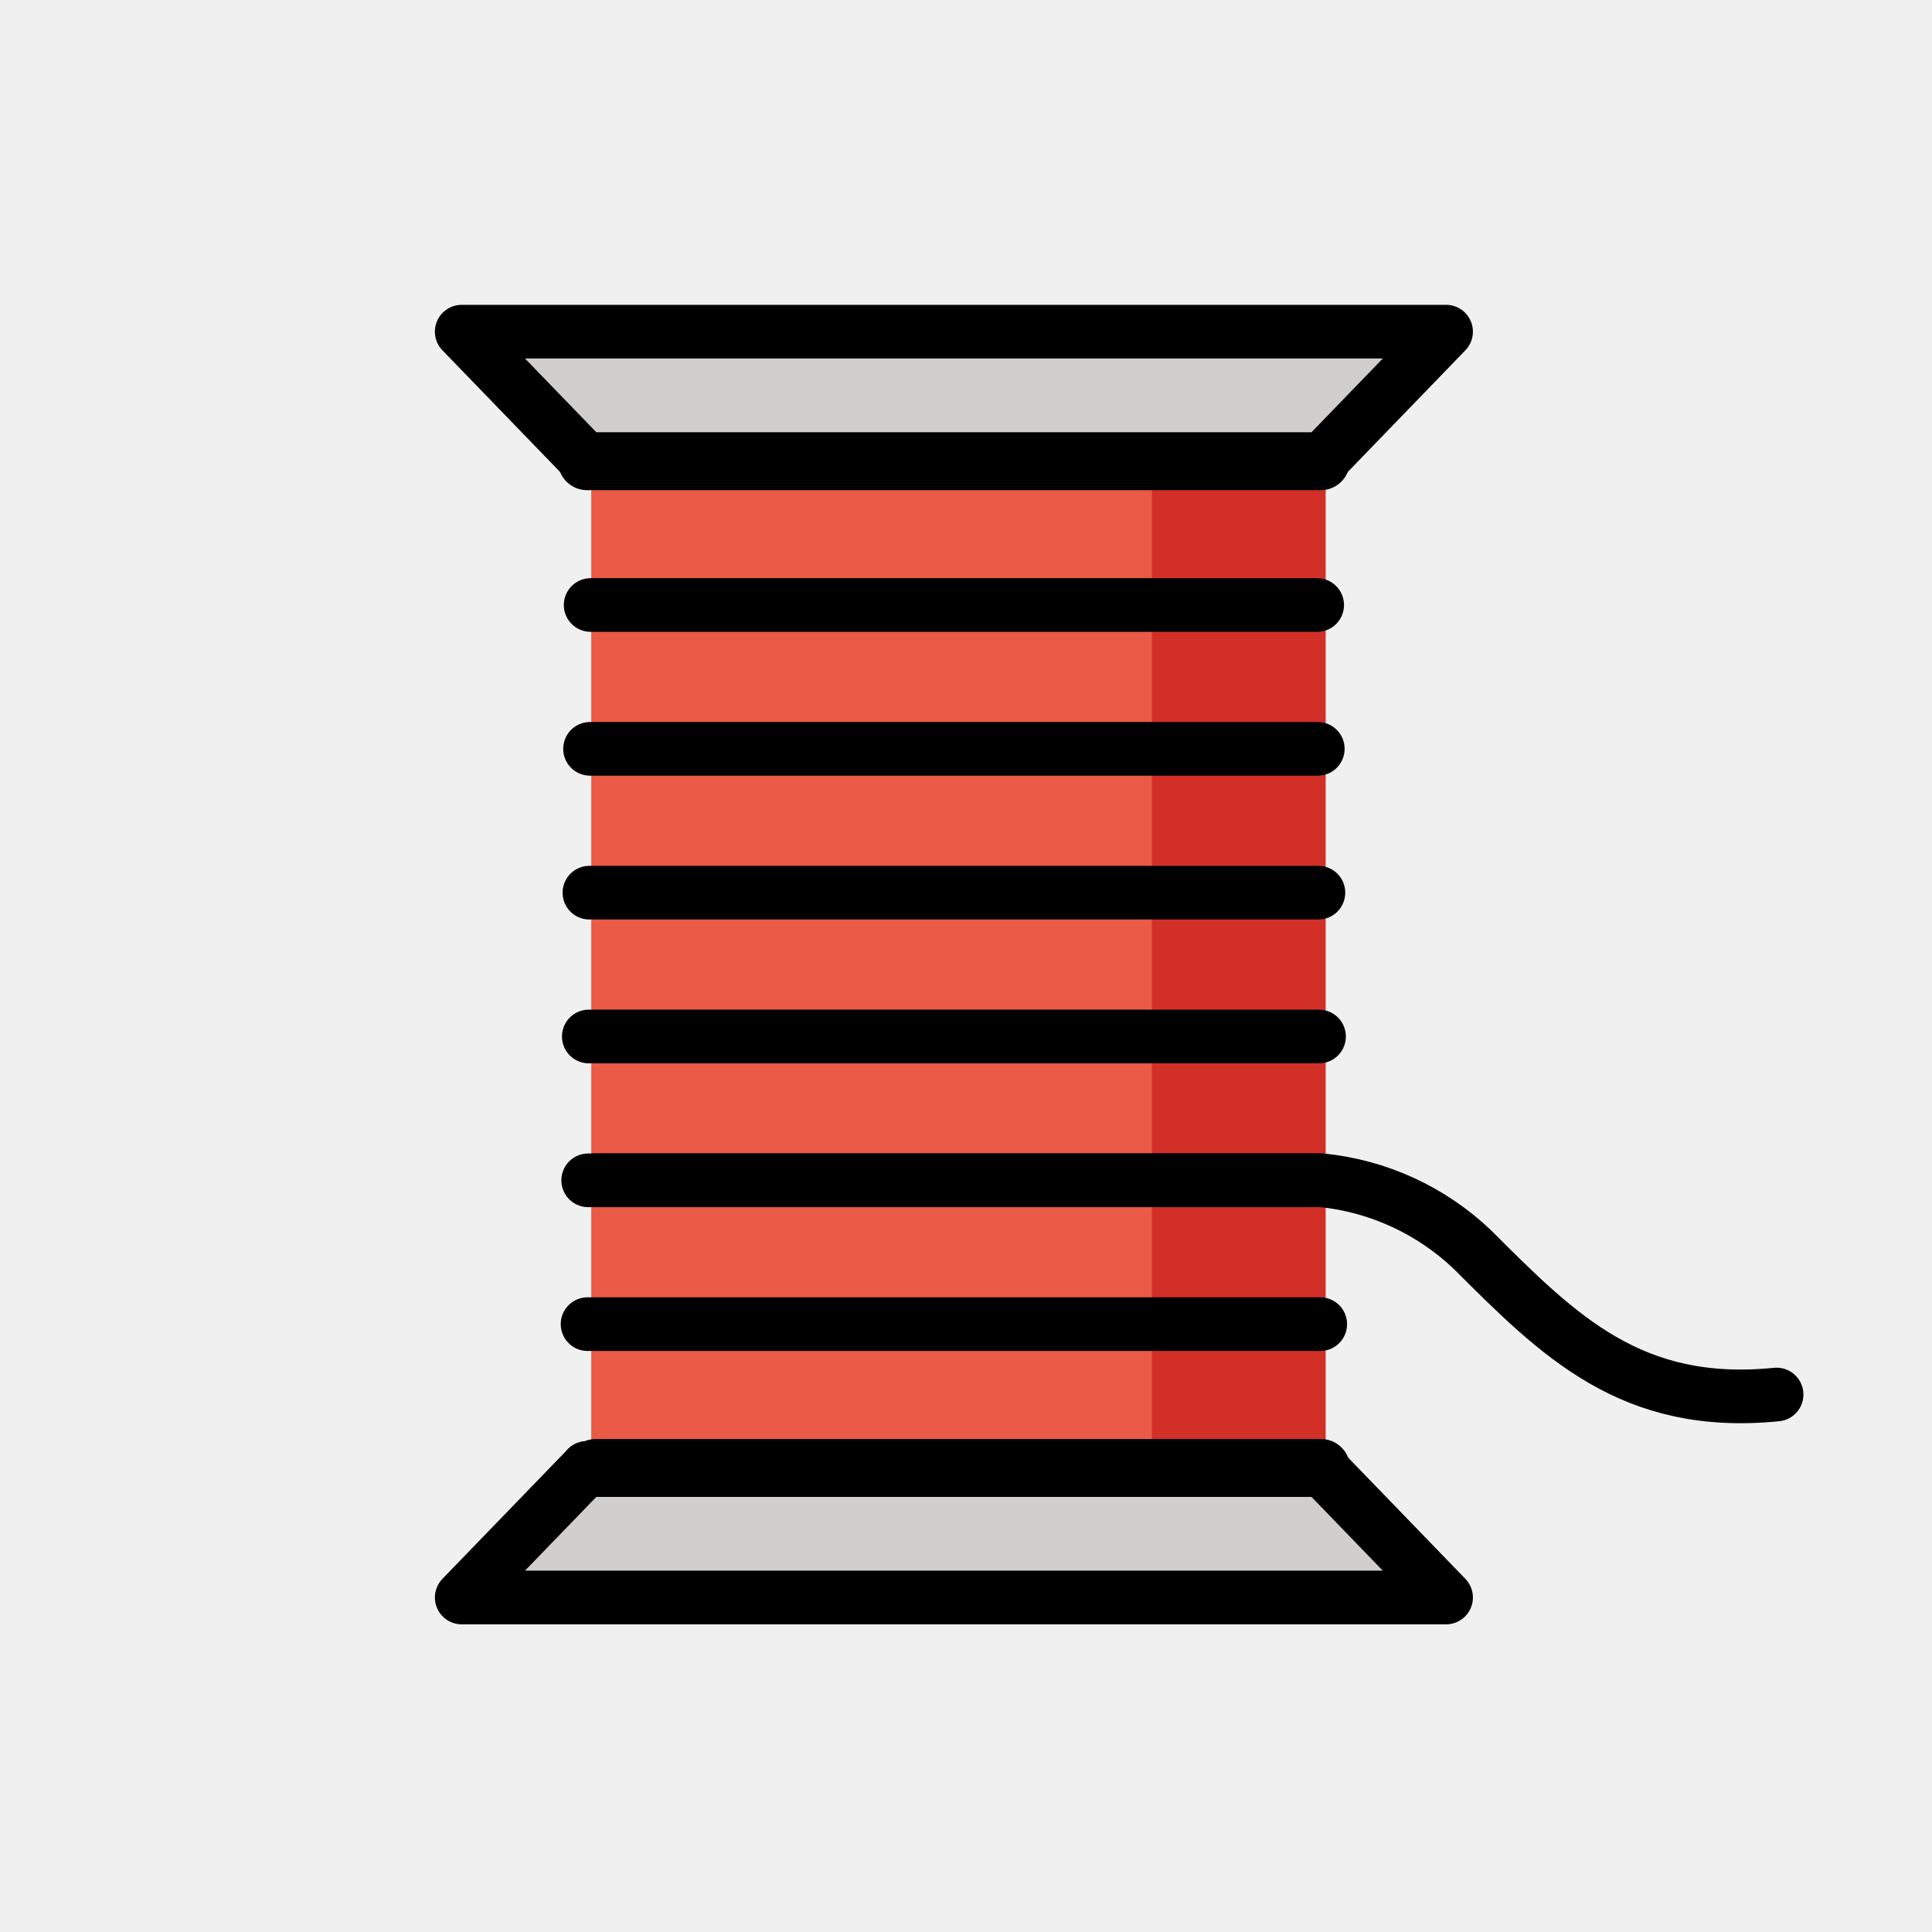
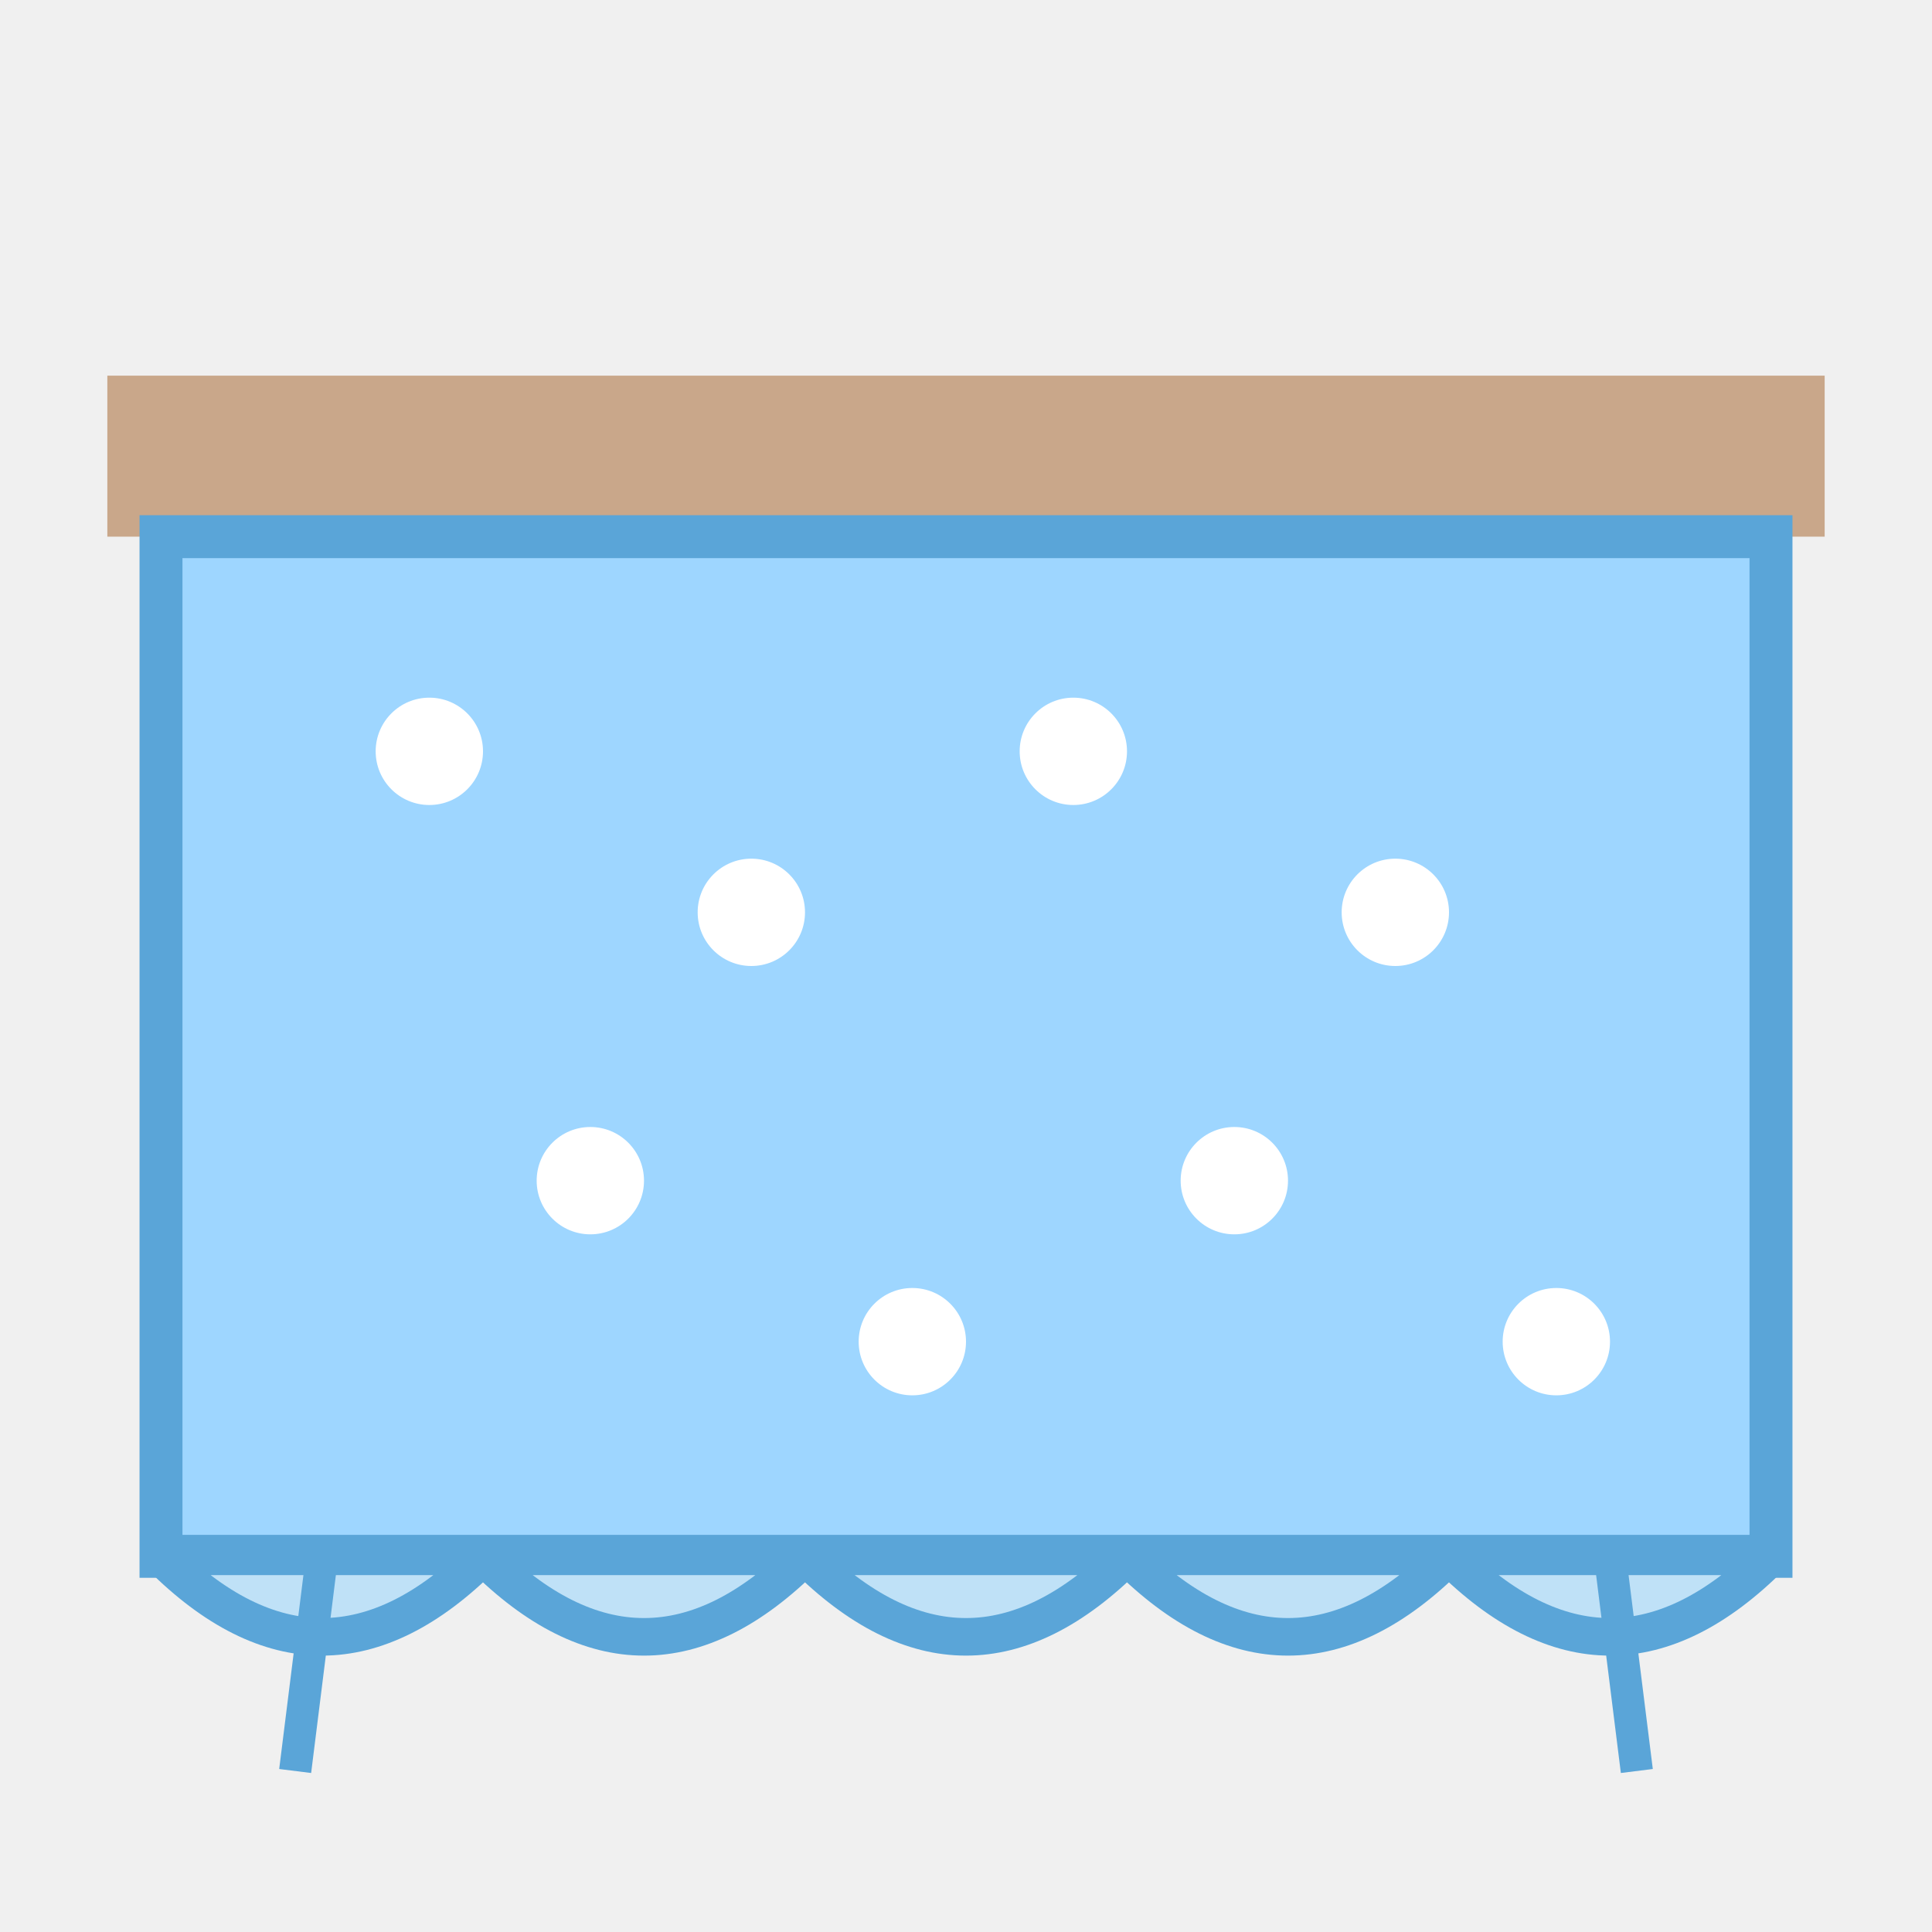
<svg xmlns="http://www.w3.org/2000/svg" viewBox="0 0 72 72" width="72" height="72">
  <g id="color">
-     <polyline fill="#d0cfce" points="49.224 17.187 53.891 12.36 17.207 12.36 21.875 17.187" />
-     <polyline fill="#d0cfce" points="49.224 54.526 53.891 59.353 17.207 59.353 21.875 54.526" />
-     <rect x="22.034" y="17.187" width="27.365" height="37.52" fill="#ea5a47" />
-     <rect x="42.926" y="17.187" width="6.474" height="37.52" fill="#d22f27" />
-   </g>
-   <g id="line">
-     <polyline fill="none" stroke="#000" stroke-linecap="round" stroke-linejoin="round" stroke-width="2" points="49.224 17.187 53.891 12.36 17.207 12.36 21.875 17.187" />
-     <line x1="21.875" x2="49.224" y1="17.187" y2="17.187" fill="none" stroke="#000" stroke-linecap="round" stroke-linejoin="round" stroke-width="2.158" />
-     <line x1="22.202" x2="49.232" y1="54.707" y2="54.707" fill="none" stroke="#000" stroke-linecap="round" stroke-linejoin="round" stroke-width="2.158" />
-     <polyline fill="none" stroke="#000" stroke-linecap="round" stroke-linejoin="round" stroke-width="2" points="49.224 54.707 53.891 59.534 17.207 59.534 21.875 54.707" />
-     <g>
-       <line x1="22.034" x2="49.065" y1="17.187" y2="17.187" fill="none" stroke="#000" stroke-linecap="round" stroke-linejoin="round" stroke-width="2" />
-       <line x1="22.012" x2="49.087" y1="22.547" y2="22.547" fill="none" stroke="#000" stroke-linecap="round" stroke-linejoin="round" stroke-width="2" />
-       <line x1="21.989" x2="49.11" y1="27.907" y2="27.907" fill="none" stroke="#000" stroke-linecap="round" stroke-linejoin="round" stroke-width="2" />
-       <line x1="21.966" x2="49.133" y1="33.267" y2="33.267" fill="none" stroke="#000" stroke-linecap="round" stroke-linejoin="round" stroke-width="2" />
-       <line x1="21.943" x2="49.156" y1="38.627" y2="38.627" fill="none" stroke="#000" stroke-linecap="round" stroke-linejoin="round" stroke-width="2" />
-       <line x1="21.92" x2="49.179" y1="43.987" y2="43.987" fill="none" stroke="#000" stroke-linecap="round" stroke-linejoin="round" stroke-width="2" />
-       <line x1="21.897" x2="49.201" y1="49.347" y2="49.347" fill="none" stroke="#000" stroke-linecap="round" stroke-linejoin="round" stroke-width="2" />
-       <line x1="21.875" x2="49.224" y1="54.707" y2="54.707" fill="none" stroke="#000" stroke-linecap="round" stroke-linejoin="round" stroke-width="2" />
-     </g>
-     <path fill="none" stroke="#000" stroke-linecap="round" stroke-linejoin="round" stroke-width="2" d="M22.202,43.983h27.03a9.528,9.528,0,0,1,5.647,2.592c3.237,3.237,5.934,5.934,11.329,5.395" />
+     <rect x="4" y="14" width="64" height="6" fill="#c9a78a" />
+     <rect x="6" y="20" width="60" height="38" fill="#9ed6ff" stroke="#5aa5d8" stroke-width="1.6" />
+     <circle cx="16" cy="28" r="2" fill="#fff" />
+     <circle cx="28" cy="34" r="2" fill="#fff" />
+     <circle cx="40" cy="28" r="2" fill="#fff" />
+     <circle cx="52" cy="34" r="2" fill="#fff" />
+     <circle cx="22" cy="44" r="2" fill="#fff" />
+     <circle cx="34" cy="50" r="2" fill="#fff" />
+     <circle cx="46" cy="44" r="2" fill="#fff" />
+     <circle cx="58" cy="50" r="2" fill="#fff" />
+     <path d="M6 58 Q12 64 18 58 Q24 64 30 58 Q36 64 42 58 Q48 64 54 58 Q60 64 66 58 L66 58 L6 58 Z" fill="#bfe1f7" stroke="#5aa5d8" stroke-width="1.4" stroke-linejoin="round" />
+     <line x1="12" y1="58" x2="11" y2="66" stroke="#5aa5d8" stroke-width="1.2" />
+     <line x1="60" y1="58" x2="61" y2="66" stroke="#5aa5d8" stroke-width="1.2" />
  </g>
</svg>
